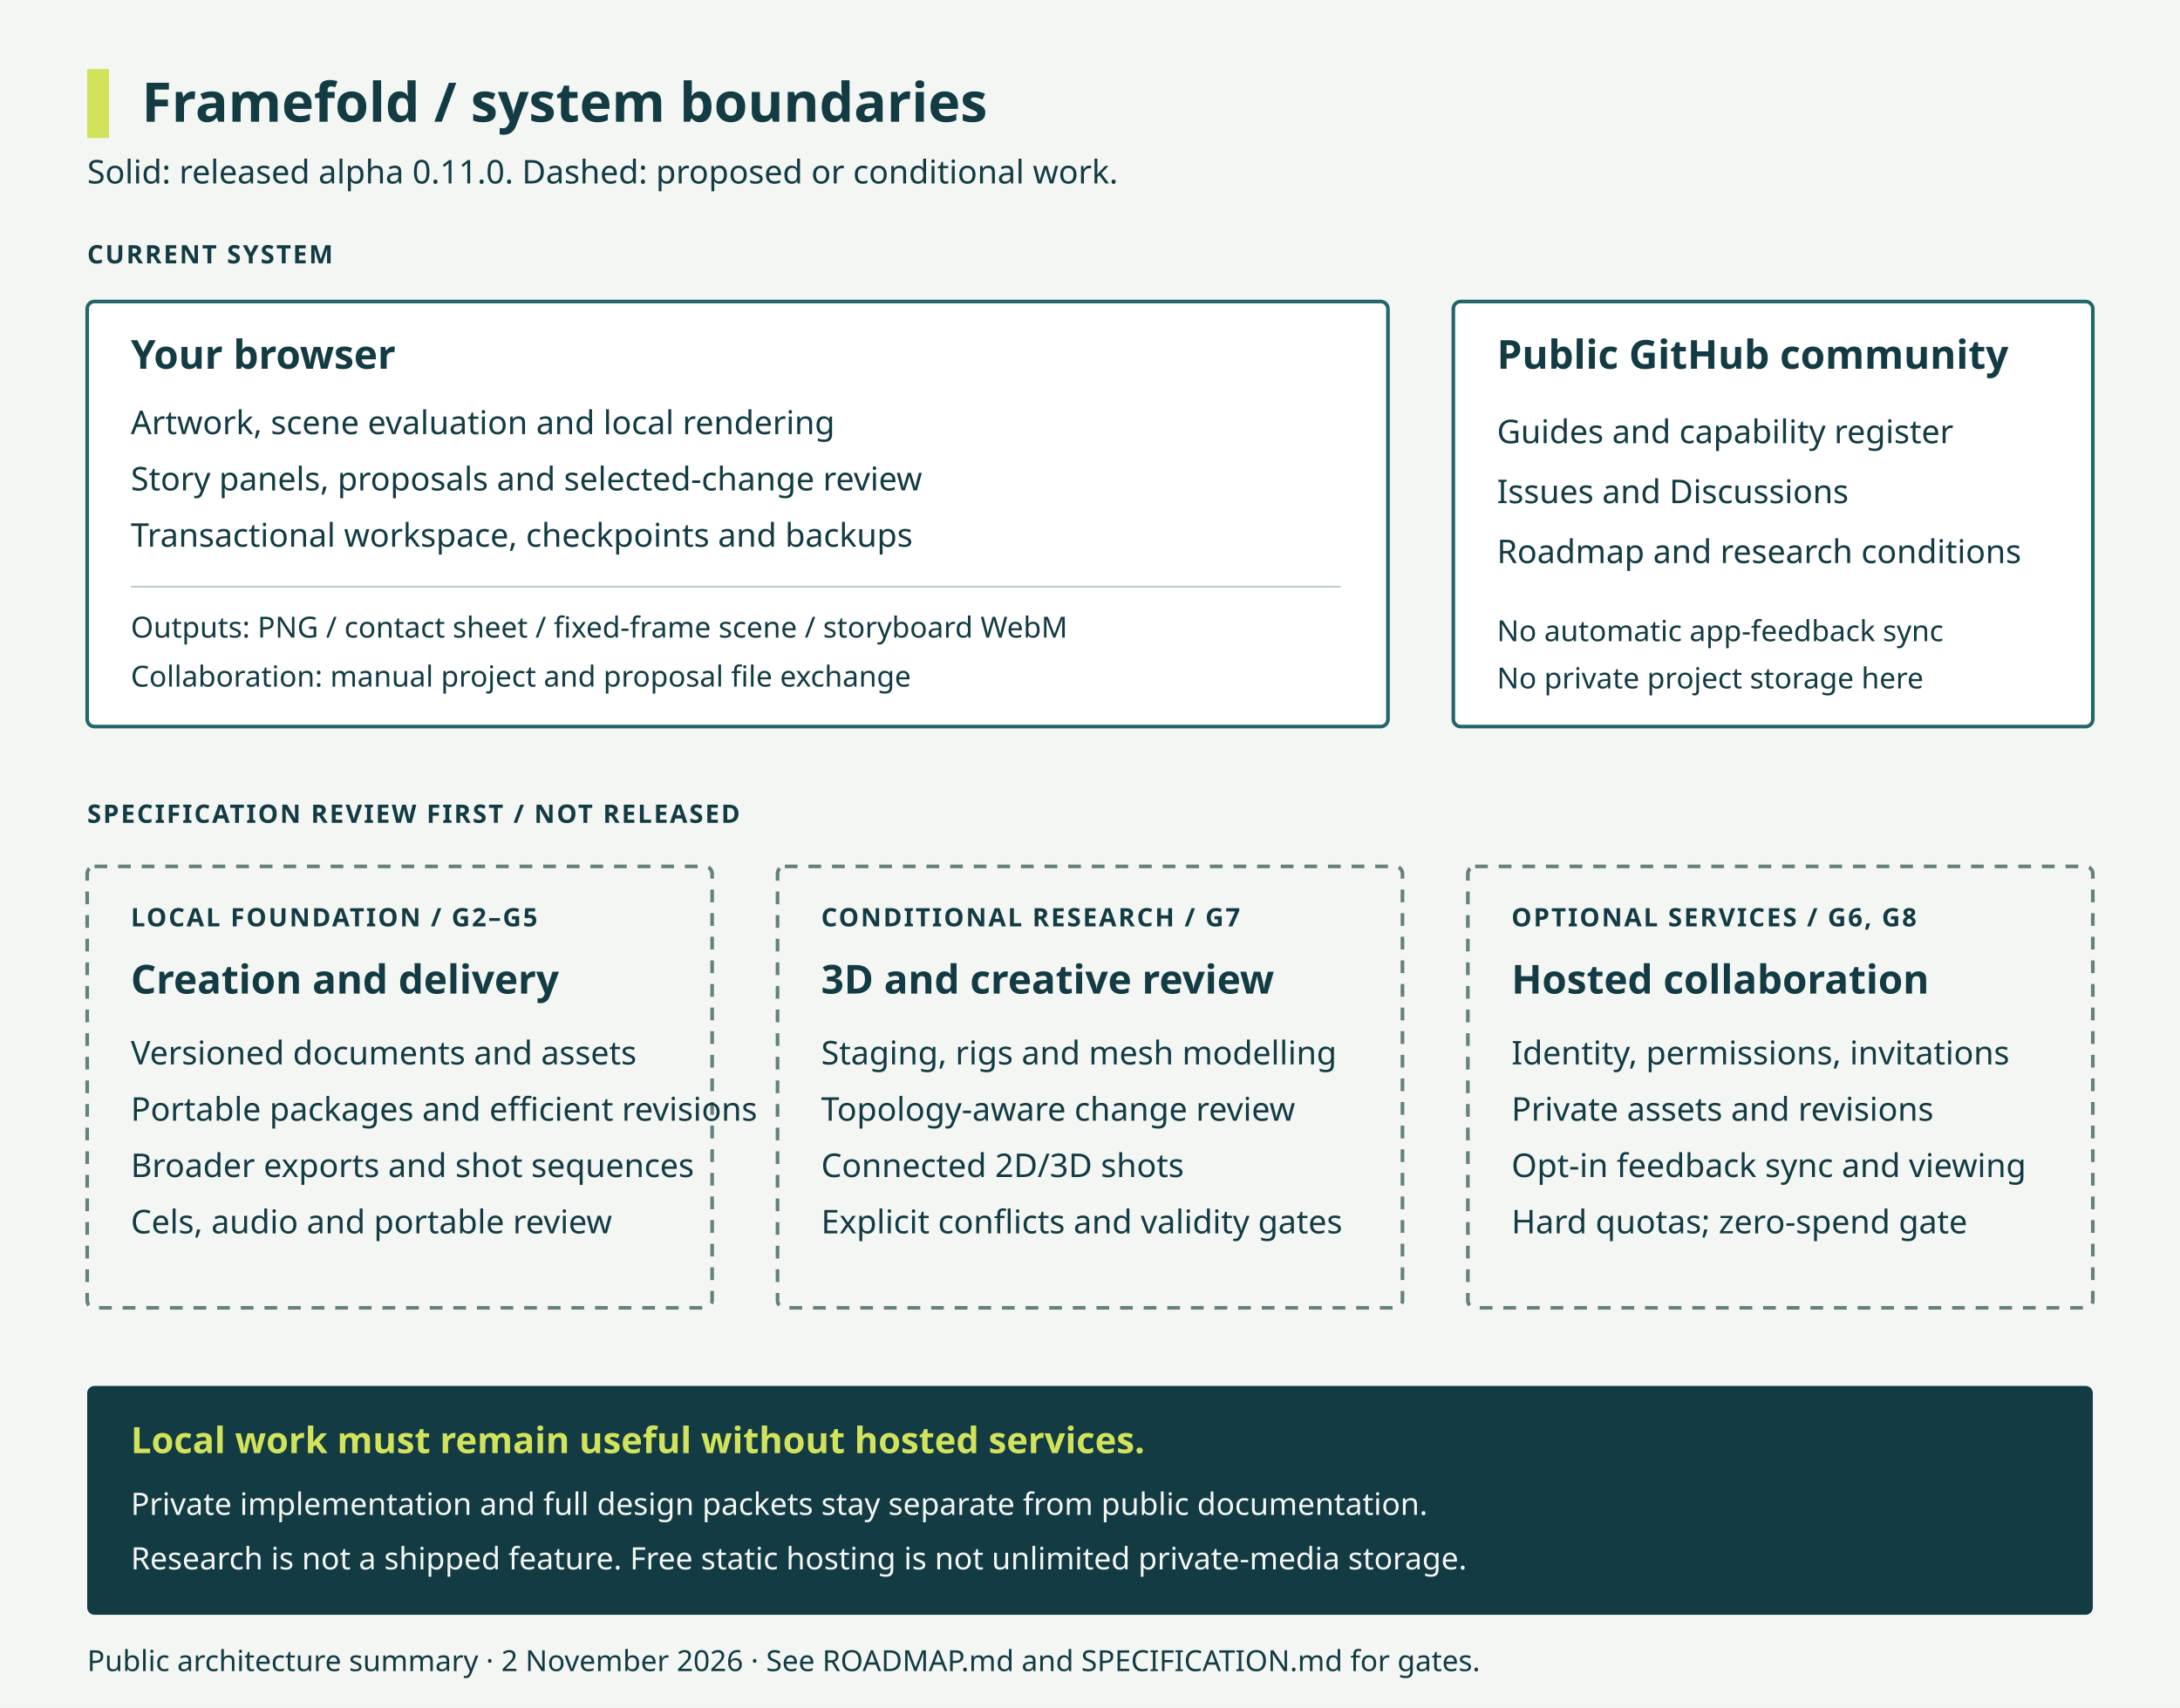
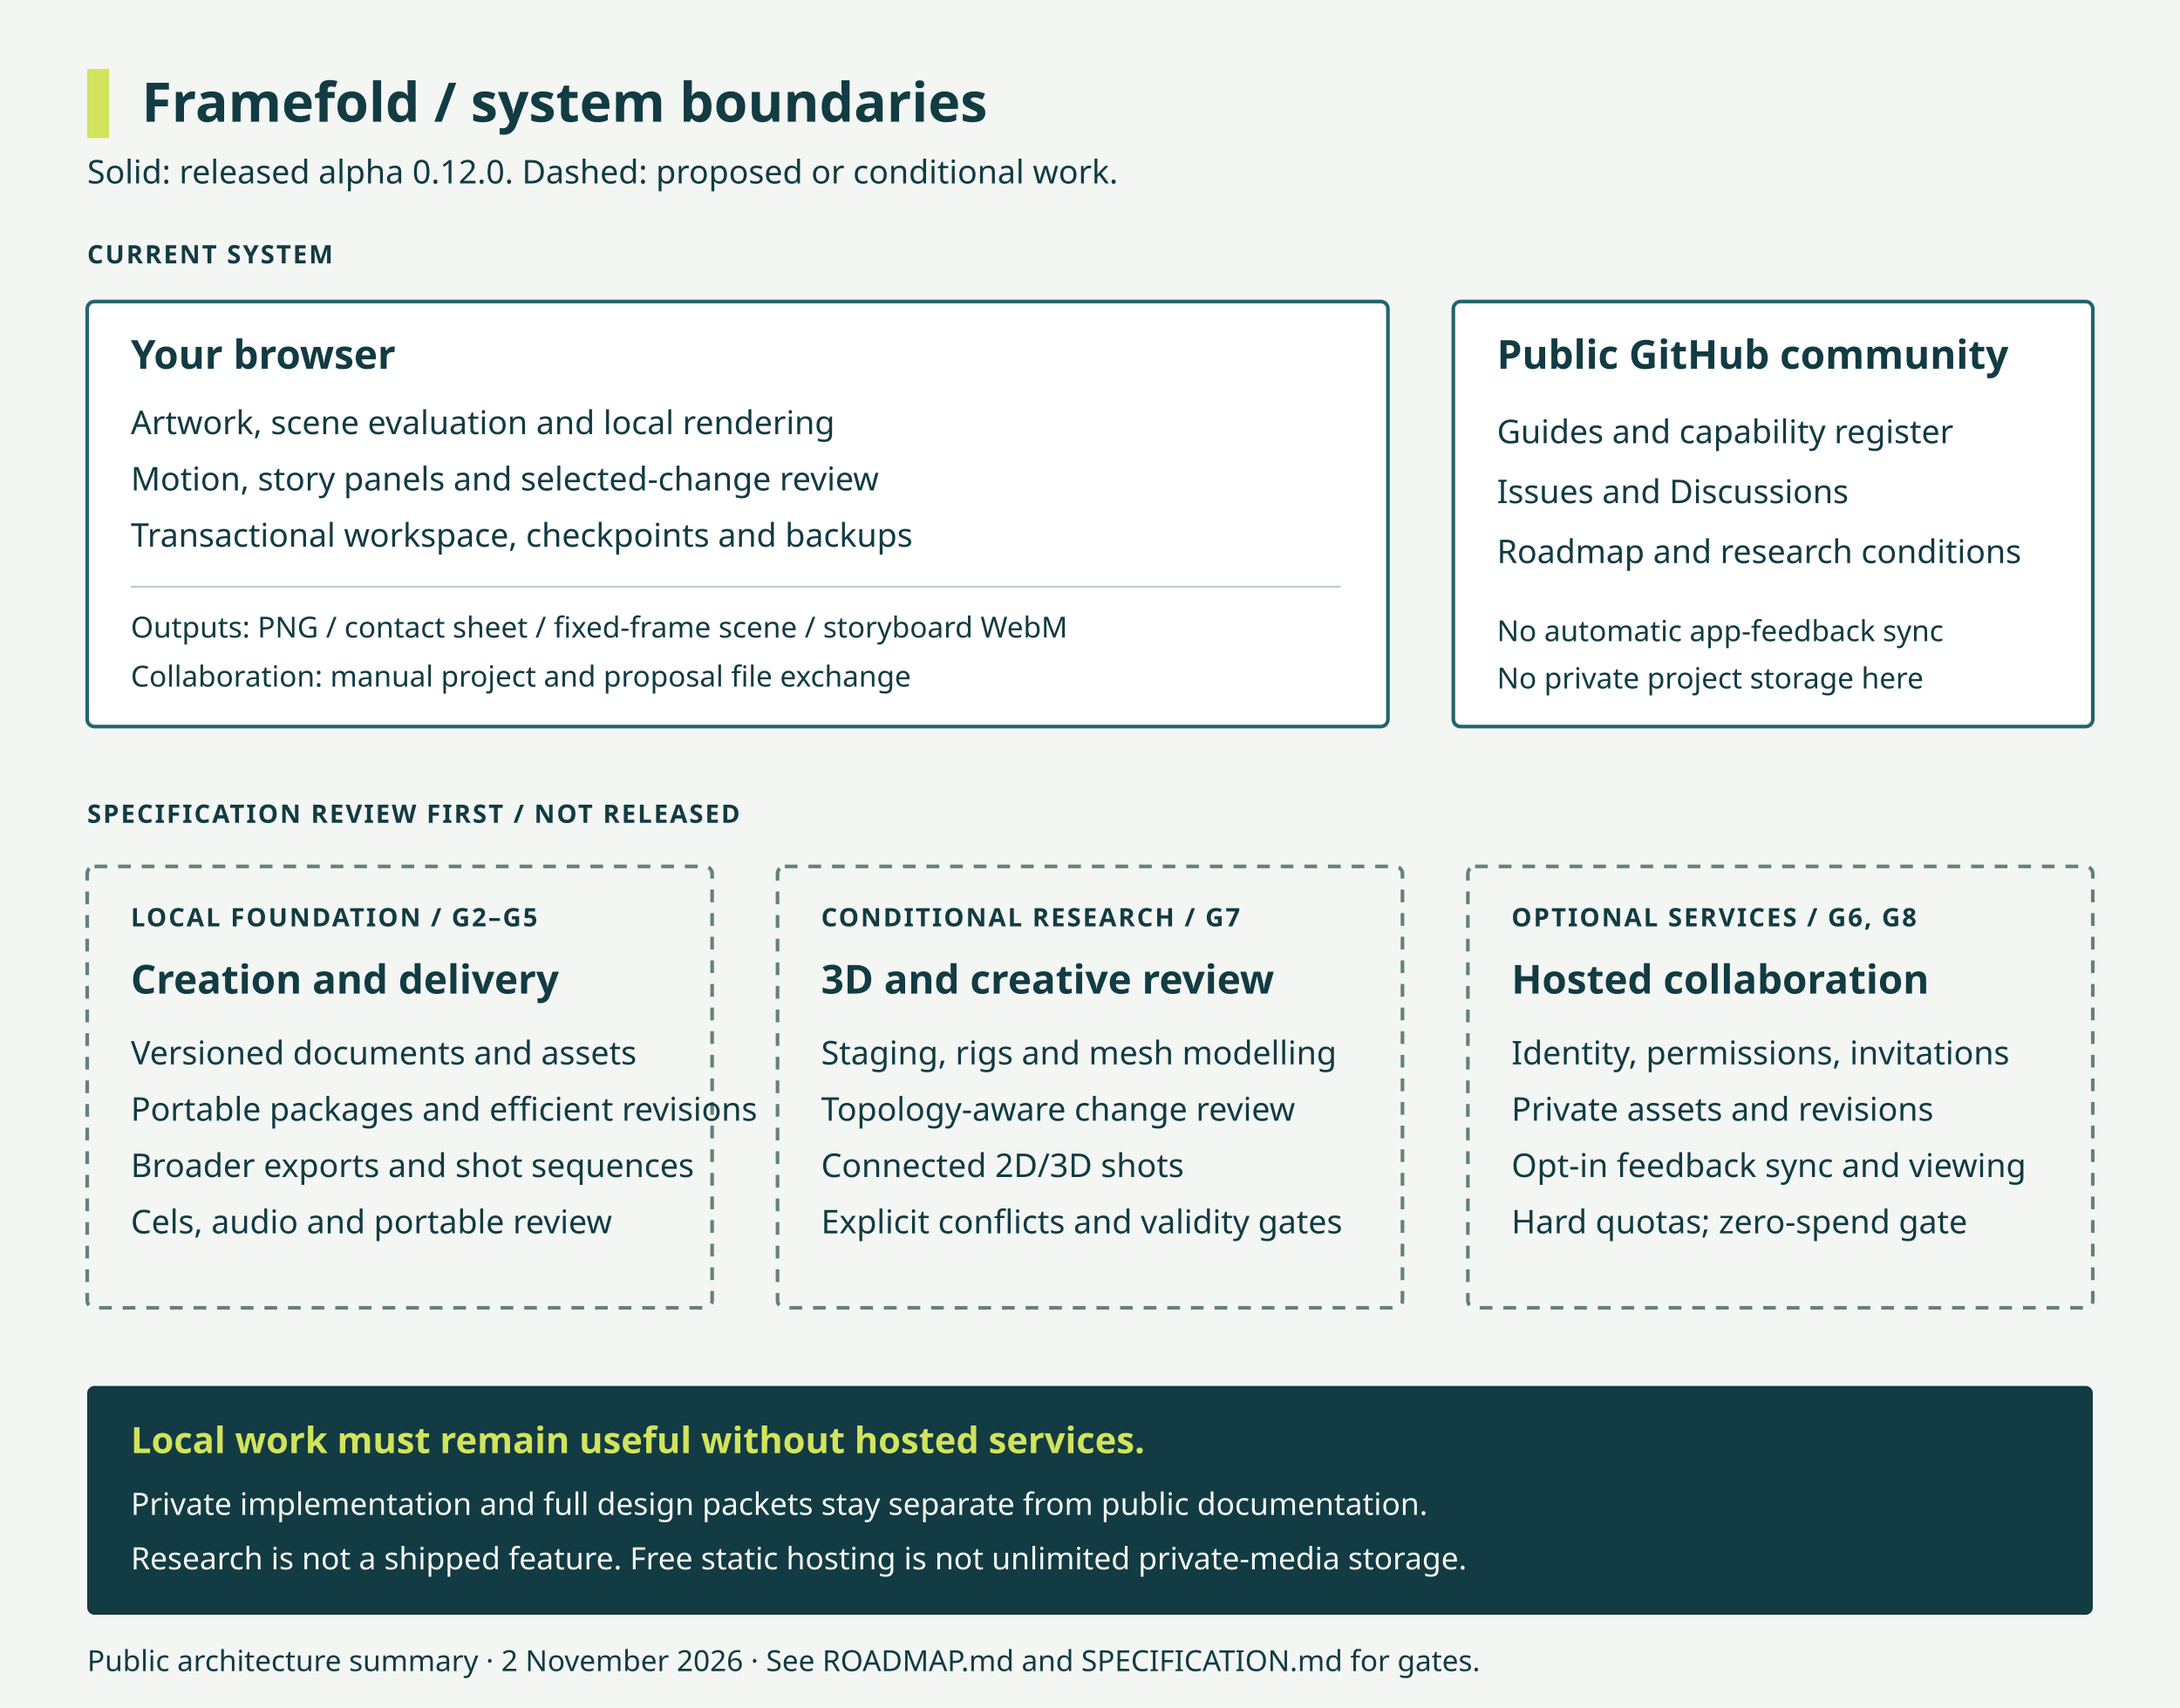
<svg xmlns="http://www.w3.org/2000/svg" width="1200" height="940" viewBox="0 0 1200 940" role="img" aria-labelledby="title description">
  <defs>
    <style>text{font-family:'Source Sans 3','Segoe UI',sans-serif;fill:#123b43}.title{font-size:30px;font-weight:700}.heading{font-size:22px;font-weight:700}.body{font-size:18px}.small{font-size:16px}.label{font-size:14px;letter-spacing:1px;font-weight:700}.live{fill:#fff;stroke:#22656b;stroke-width:2}.future{fill:#f3f6f3;stroke:#64817c;stroke-width:2;stroke-dasharray:7 6}</style>
  </defs>
  <rect width="1200" height="940" fill="#f3f6f3" />
  <rect x="48" y="38" width="12" height="38" fill="#d2e35b" />
  <text class="title" x="78" y="67">Framefold / system boundaries</text>
-   <text class="body" x="48" y="101">Solid: released alpha 0.11.0. Dashed: proposed or conditional work.</text>
+   <text class="body" x="48" y="101">Solid: released alpha 0.12.0. Dashed: proposed or conditional work.</text>
  <text class="label" x="48" y="145">CURRENT SYSTEM</text>
  <rect class="live" x="48" y="166" width="716" height="234" rx="4" />
  <text class="heading" x="72" y="203">Your browser</text>
  <text class="body" x="72" y="239">Artwork, scene evaluation and local rendering</text>
-   <text class="body" x="72" y="270">Story panels, proposals and selected-change review</text>
+   <text class="body" x="72" y="270">Motion, story panels and selected-change review</text>
  <text class="body" x="72" y="301">Transactional workspace, checkpoints and backups</text>
  <line x1="72" y1="323" x2="738" y2="323" stroke="#bacdc8" />
  <text class="small" x="72" y="351">Outputs: PNG / contact sheet / fixed-frame scene / storyboard WebM</text>
  <text class="small" x="72" y="378">Collaboration: manual project and proposal file exchange</text>
  <rect class="live" x="800" y="166" width="352" height="234" rx="4" />
  <text class="heading" x="824" y="203">Public GitHub community</text>
  <text class="body" x="824" y="244">Guides and capability register</text>
  <text class="body" x="824" y="277">Issues and Discussions</text>
  <text class="body" x="824" y="310">Roadmap and research conditions</text>
  <text class="small" x="824" y="353">No automatic app-feedback sync</text>
  <text class="small" x="824" y="379">No private project storage here</text>
  <text class="label" x="48" y="453">SPECIFICATION REVIEW FIRST / NOT RELEASED</text>
  <rect class="future" x="48" y="477" width="344" height="243" rx="4" />
  <text class="label" x="72" y="510">LOCAL FOUNDATION / G2–G5</text>
  <text class="heading" x="72" y="547">Creation and delivery</text>
  <text class="body" x="72" y="586">Versioned documents and assets</text>
  <text class="body" x="72" y="617">Portable packages and efficient revisions</text>
  <text class="body" x="72" y="648">Broader exports and shot sequences</text>
  <text class="body" x="72" y="679">Cels, audio and portable review</text>
  <rect class="future" x="428" y="477" width="344" height="243" rx="4" />
  <text class="label" x="452" y="510">CONDITIONAL RESEARCH / G7</text>
  <text class="heading" x="452" y="547">3D and creative review</text>
  <text class="body" x="452" y="586">Staging, rigs and mesh modelling</text>
  <text class="body" x="452" y="617">Topology-aware change review</text>
  <text class="body" x="452" y="648">Connected 2D/3D shots</text>
  <text class="body" x="452" y="679">Explicit conflicts and validity gates</text>
  <rect class="future" x="808" y="477" width="344" height="243" rx="4" />
  <text class="label" x="832" y="510">OPTIONAL SERVICES / G6, G8</text>
  <text class="heading" x="832" y="547">Hosted collaboration</text>
  <text class="body" x="832" y="586">Identity, permissions, invitations</text>
  <text class="body" x="832" y="617">Private assets and revisions</text>
  <text class="body" x="832" y="648">Opt-in feedback sync and viewing</text>
  <text class="body" x="832" y="679">Hard quotas; zero-spend gate</text>
  <rect x="48" y="763" width="1104" height="126" fill="#123b43" rx="4" />
  <text x="72" y="800" style="fill:#d2e35b;font-size:20px;font-weight:700">Local work must remain useful without hosted services.</text>
  <text x="72" y="834" style="fill:#f3f6f3;font-size:17px">Private implementation and full design packets stay separate from public documentation.</text>
  <text x="72" y="864" style="fill:#f3f6f3;font-size:17px">Research is not a shipped feature. Free static hosting is not unlimited private-media storage.</text>
  <text class="small" x="48" y="920">Public architecture summary · 2 November 2026 · See ROADMAP.md and SPECIFICATION.md for gates.</text>
</svg>
